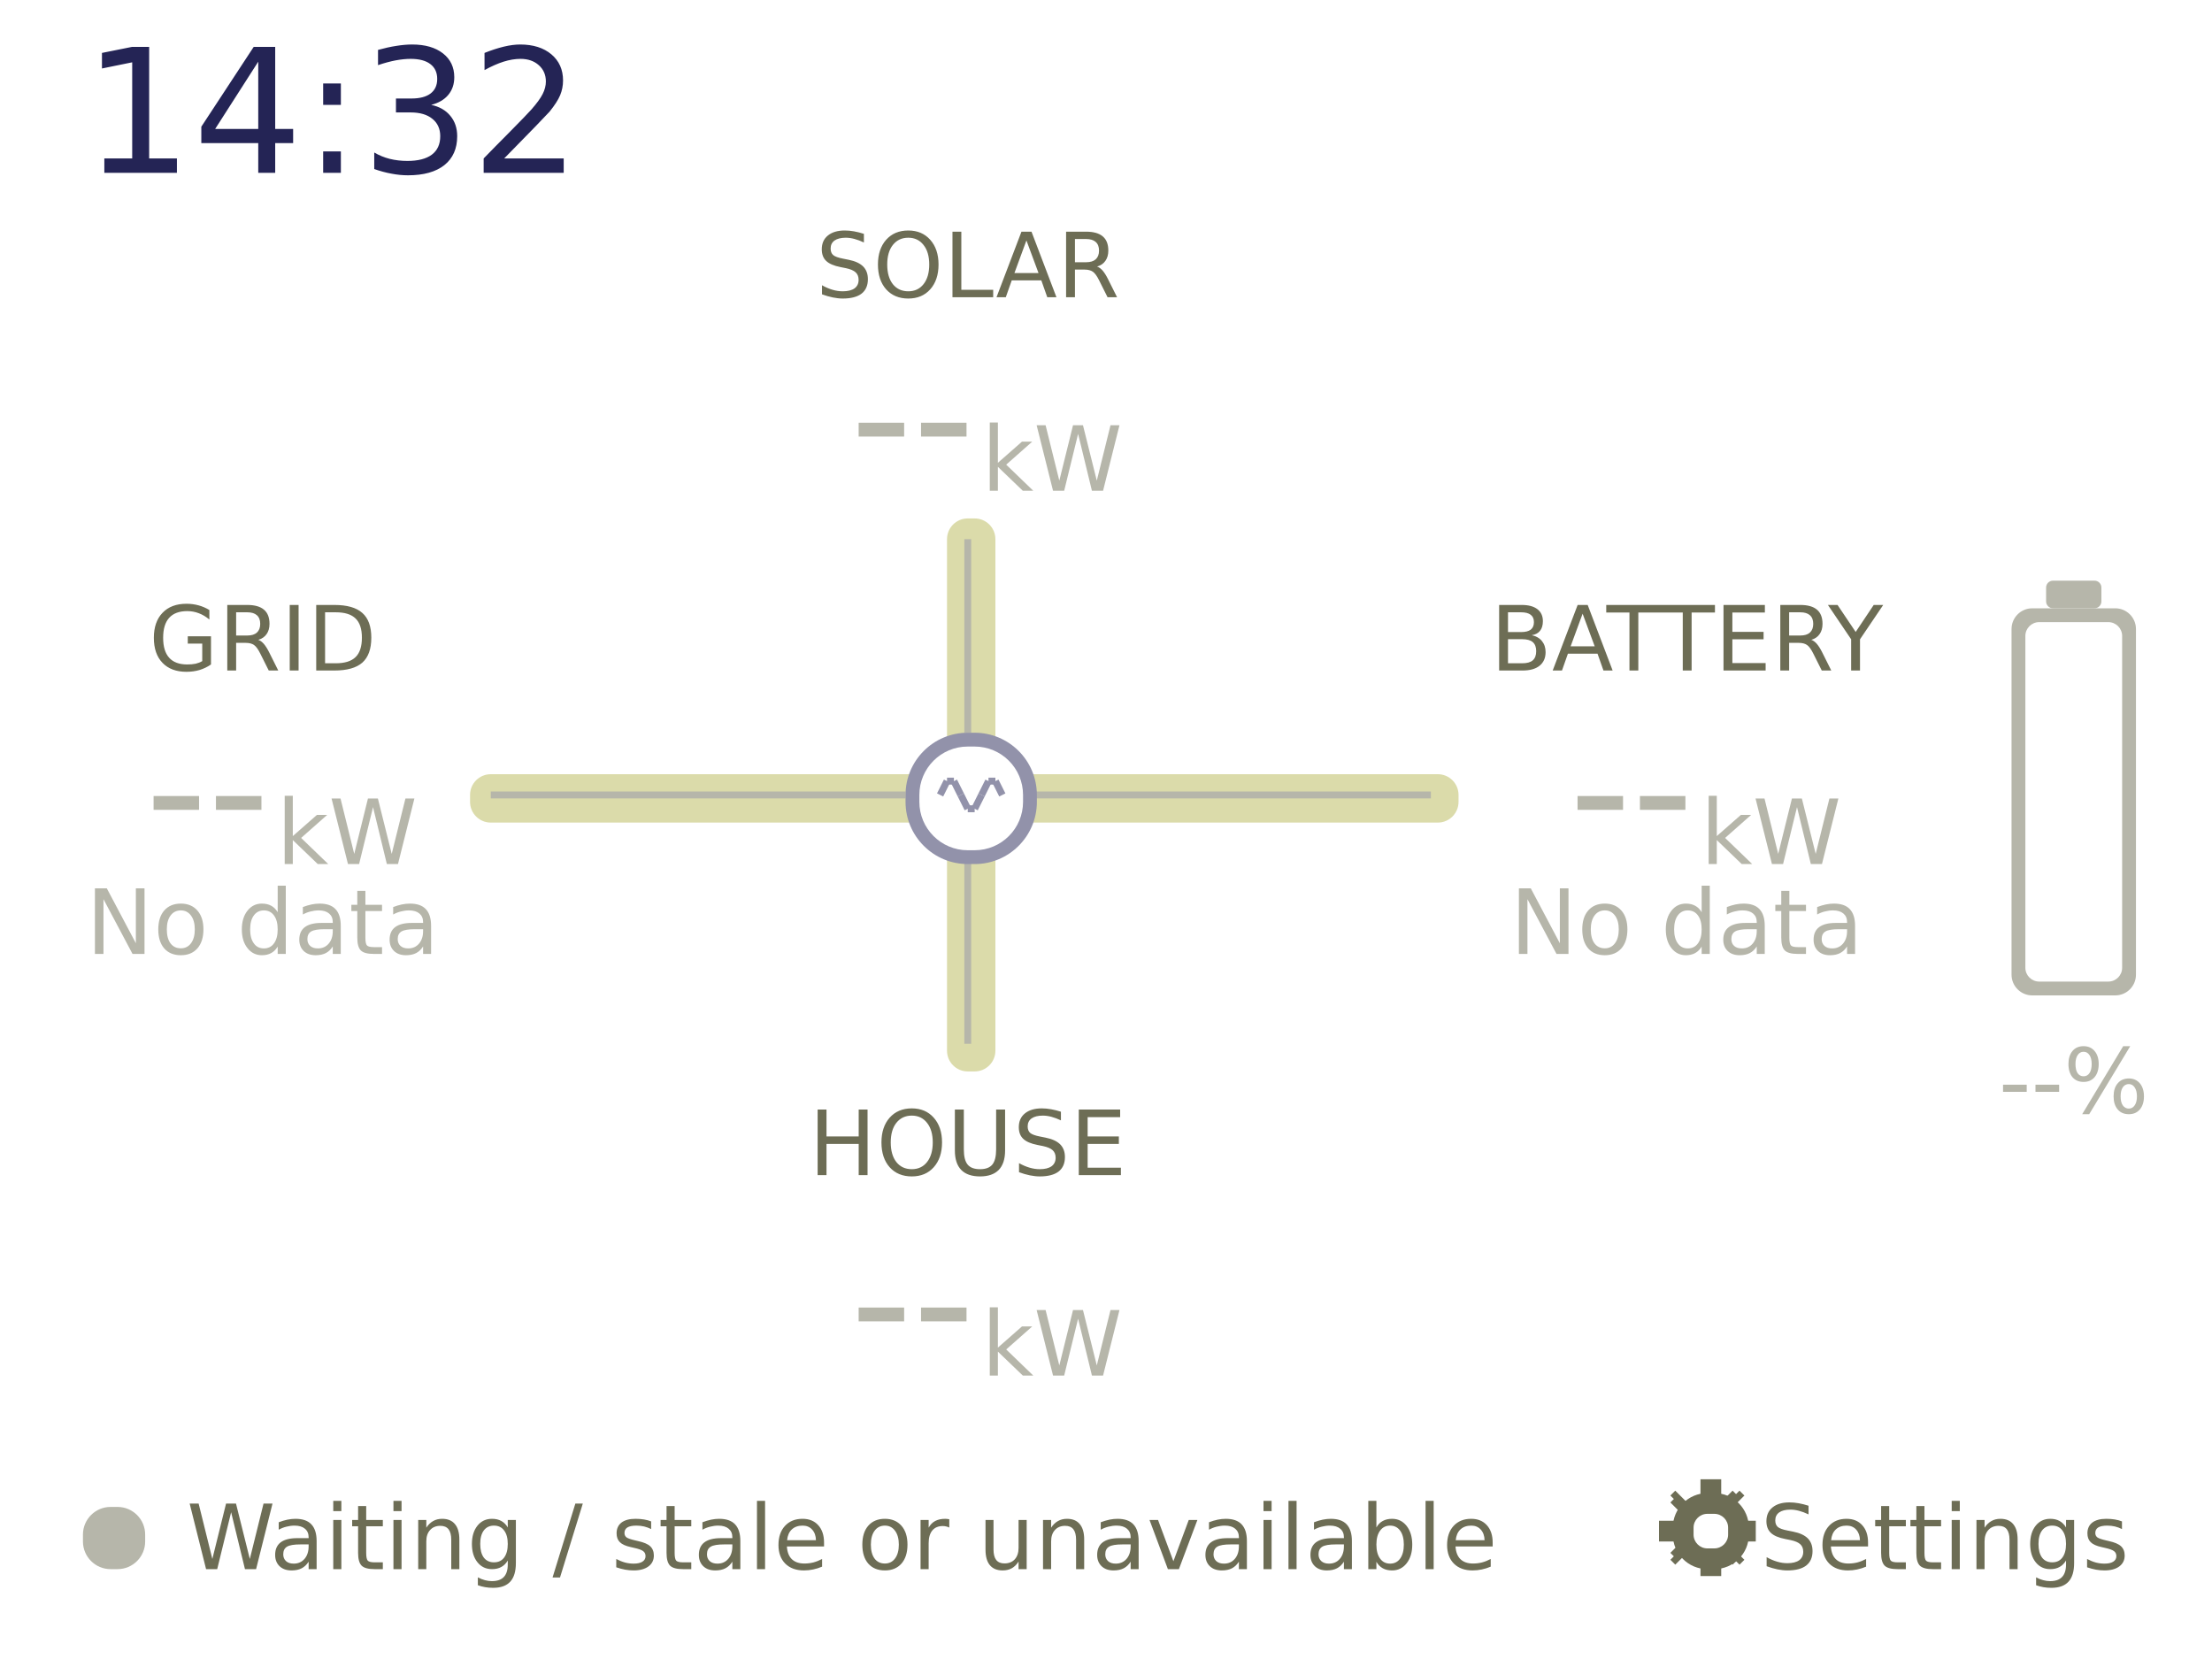
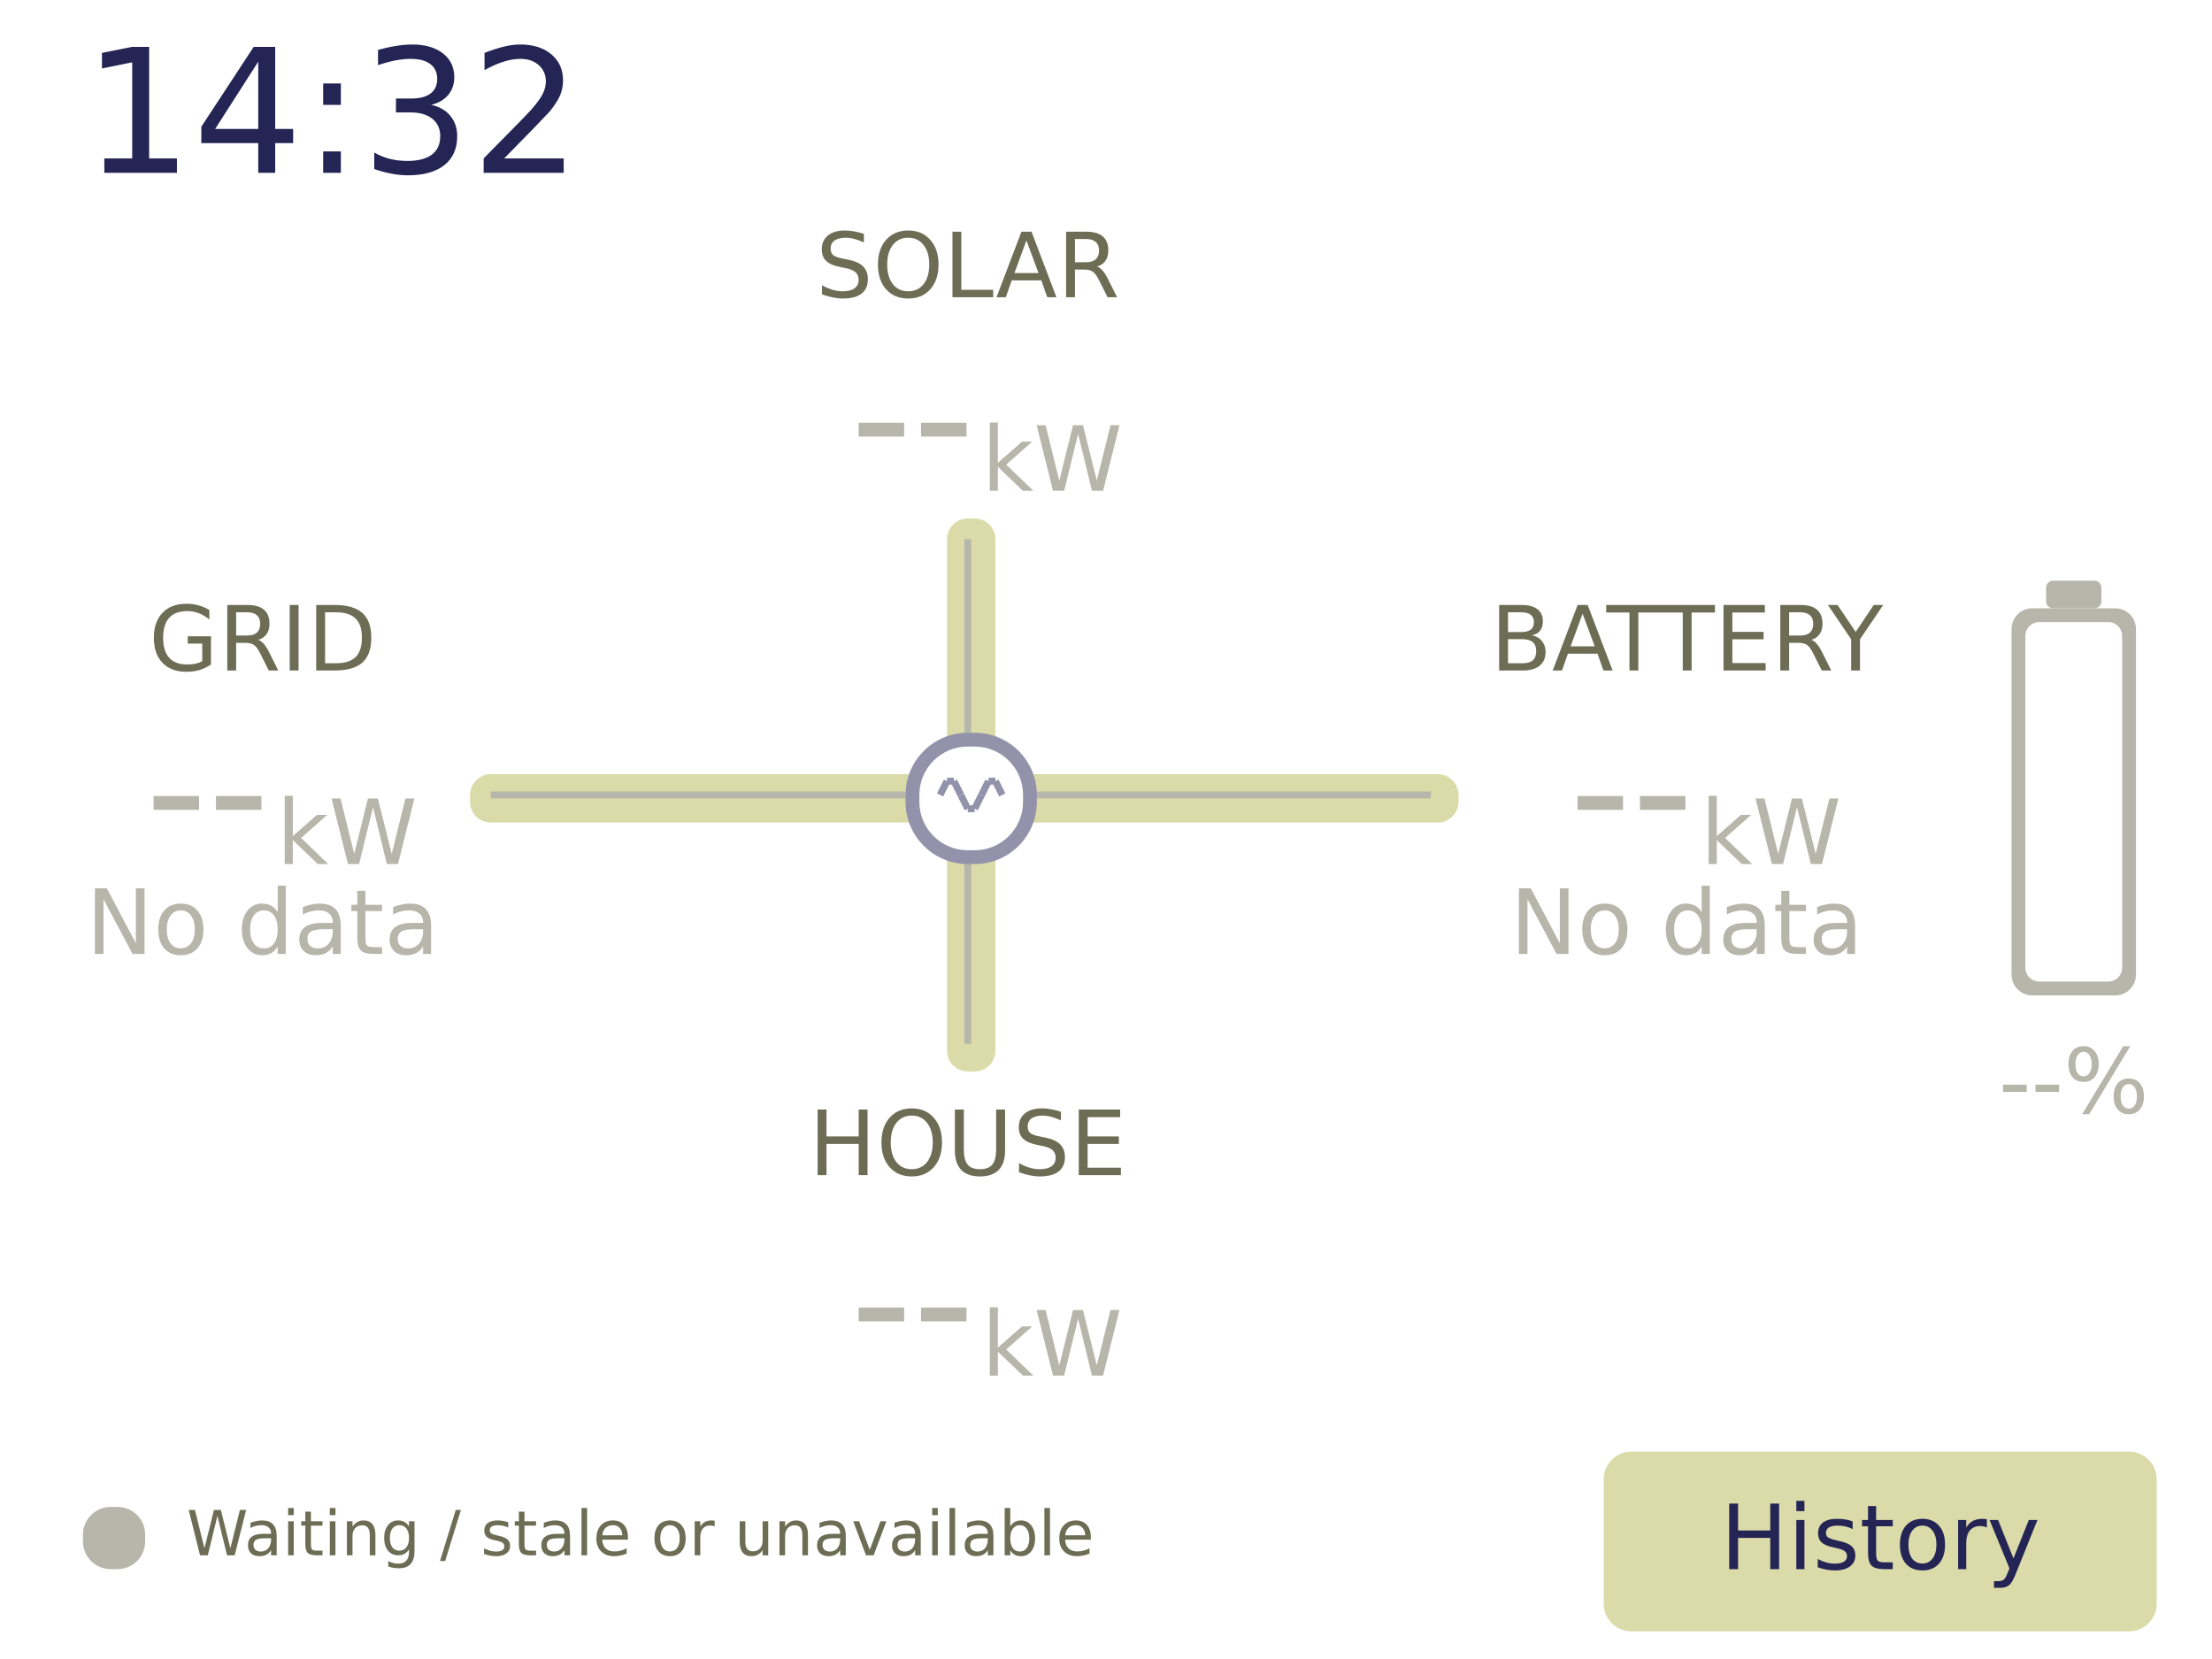
<svg xmlns="http://www.w3.org/2000/svg" width="960" height="720" viewBox="0 0 320 240">
  <style>text{font-family:DejaVu Sans,sans-serif}</style>
  <rect x="0" y="0" width="320" height="240" rx="0" fill="#ffffff" />
  <text x="12" y="25" font-size="25" text-anchor="start" fill="#242455">14:32</text>
  <text x="140" y="43" font-size="13" text-anchor="middle" fill="#6d6d55">SOLAR</text>
  <text x="123" y="69" font-size="25" text-anchor="start" fill="#b6b6aa">--</text>
  <text x="142" y="71" font-size="13" text-anchor="start" fill="#b6b6aa">kW</text>
  <text x="38" y="97" font-size="13" text-anchor="middle" fill="#6d6d55">GRID</text>
  <text x="21" y="123" font-size="25" text-anchor="start" fill="#b6b6aa">--</text>
  <text x="40" y="125" font-size="13" text-anchor="start" fill="#b6b6aa">kW</text>
  <text x="38" y="138" font-size="13" text-anchor="middle" fill="#b6b6aa">No data</text>
  <text x="244" y="97" font-size="13" text-anchor="middle" fill="#6d6d55">BATTERY</text>
  <text x="227" y="123" font-size="25" text-anchor="start" fill="#b6b6aa">--</text>
  <text x="246" y="125" font-size="13" text-anchor="start" fill="#b6b6aa">kW</text>
  <text x="244" y="138" font-size="13" text-anchor="middle" fill="#b6b6aa">No data</text>
  <text x="140" y="170" font-size="13" text-anchor="middle" fill="#6d6d55">HOUSE</text>
  <text x="123" y="197" font-size="25" text-anchor="start" fill="#b6b6aa">--</text>
  <text x="142" y="199" font-size="13" text-anchor="start" fill="#b6b6aa">kW</text>
  <rect x="296" y="84" width="8" height="4" rx="1" fill="#b6b6aa" />
  <rect x="291" y="88" width="18" height="56" rx="3" fill="#b6b6aa" />
  <rect x="293" y="90" width="14" height="52" rx="2" fill="#ffffff" />
  <text x="300" y="161" font-size="13" text-anchor="middle" fill="#b6b6aa">--%</text>
  <rect x="137" y="75" width="7" height="35" rx="3" fill="#dbdbaa" />
  <path d="M140 78 L140 106" fill="none" stroke="#b6b6aa" />
  <rect x="68" y="112" width="67" height="7" rx="3" fill="#dbdbaa" />
  <path d="M71 115 L131 115" fill="none" stroke="#b6b6aa" />
  <rect x="146" y="112" width="65" height="7" rx="3" fill="#dbdbaa" />
  <path d="M149 115 L207 115" fill="none" stroke="#b6b6aa" />
  <rect x="137" y="121" width="7" height="34" rx="3" fill="#dbdbaa" />
  <path d="M140 124 L140 151" fill="none" stroke="#b6b6aa" />
  <rect x="131" y="106" width="19" height="19" rx="9" fill="#9292aa" />
  <rect x="133" y="108" width="15" height="15" rx="7" fill="#ffffff" />
  <path d="M136 115 L137 113" fill="none" stroke="#9292aa" />
  <path d="M137 113 L138 113" fill="none" stroke="#9292aa" />
  <path d="M138 113 L139 115" fill="none" stroke="#9292aa" />
  <path d="M139 115 L140 117" fill="none" stroke="#9292aa" />
  <path d="M140 117 L141 117" fill="none" stroke="#9292aa" />
  <path d="M141 117 L142 115" fill="none" stroke="#9292aa" />
  <path d="M142 115 L143 113" fill="none" stroke="#9292aa" />
  <path d="M143 113 L144 113" fill="none" stroke="#9292aa" />
  <path d="M144 113 L145 115" fill="none" stroke="#9292aa" />
  <rect x="12" y="218" width="9" height="9" rx="4" fill="#b6b6aa" />
-   <text x="27" y="227" font-size="13" text-anchor="start" fill="#6d6d55">Waiting / stale or unavailable</text>
-   <text x="308" y="227" font-size="13" text-anchor="end" fill="#6d6d55">Settings</text>
-   <rect x="246" y="214" width="3" height="14" rx="0" fill="#6d6d55" />
-   <rect x="240" y="220" width="14" height="3" rx="0" fill="#6d6d55" />
-   <path d="M242 216 L252 226" fill="none" stroke="#6d6d55" />
-   <path d="M242 217 L251 226" fill="none" stroke="#6d6d55" />
-   <path d="M242 226 L252 216" fill="none" stroke="#6d6d55" />
-   <path d="M242 225 L251 216" fill="none" stroke="#6d6d55" />
-   <rect x="242" y="216" width="11" height="11" rx="5" fill="#6d6d55" />
-   <rect x="245" y="219" width="5" height="5" rx="2" fill="#ffffff" />
+   <text x="27" y="225" font-size="9" text-anchor="start" fill="#6d6d55">Waiting / stale or unavailable</text>
+   <rect x="232" y="210" width="80" height="26" rx="4" fill="#dbdbaa" />
+   <text x="272" y="227" font-size="13" text-anchor="middle" fill="#242455">History</text>
</svg>
